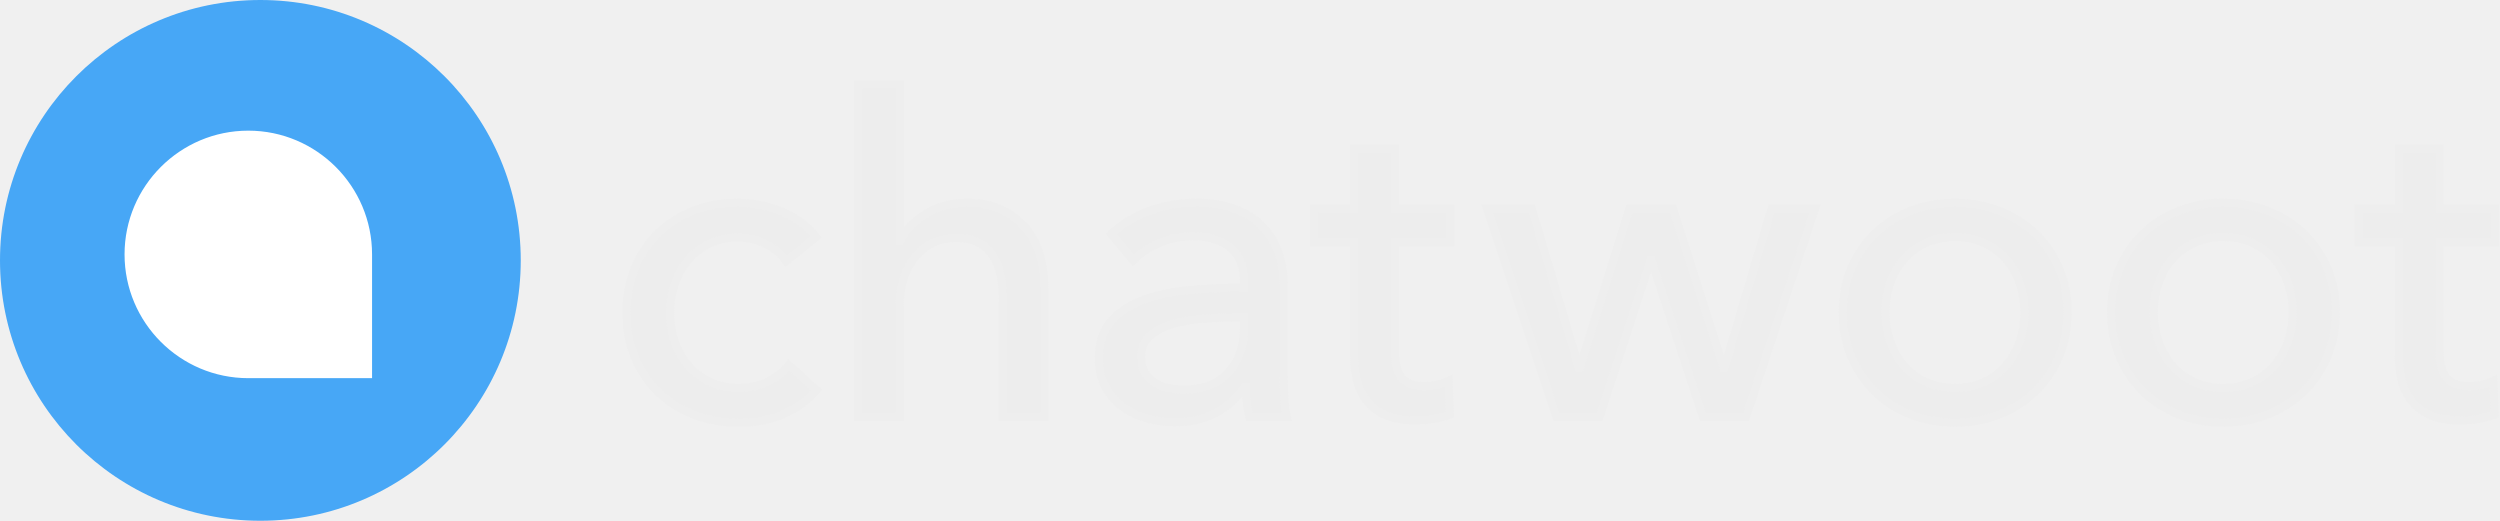
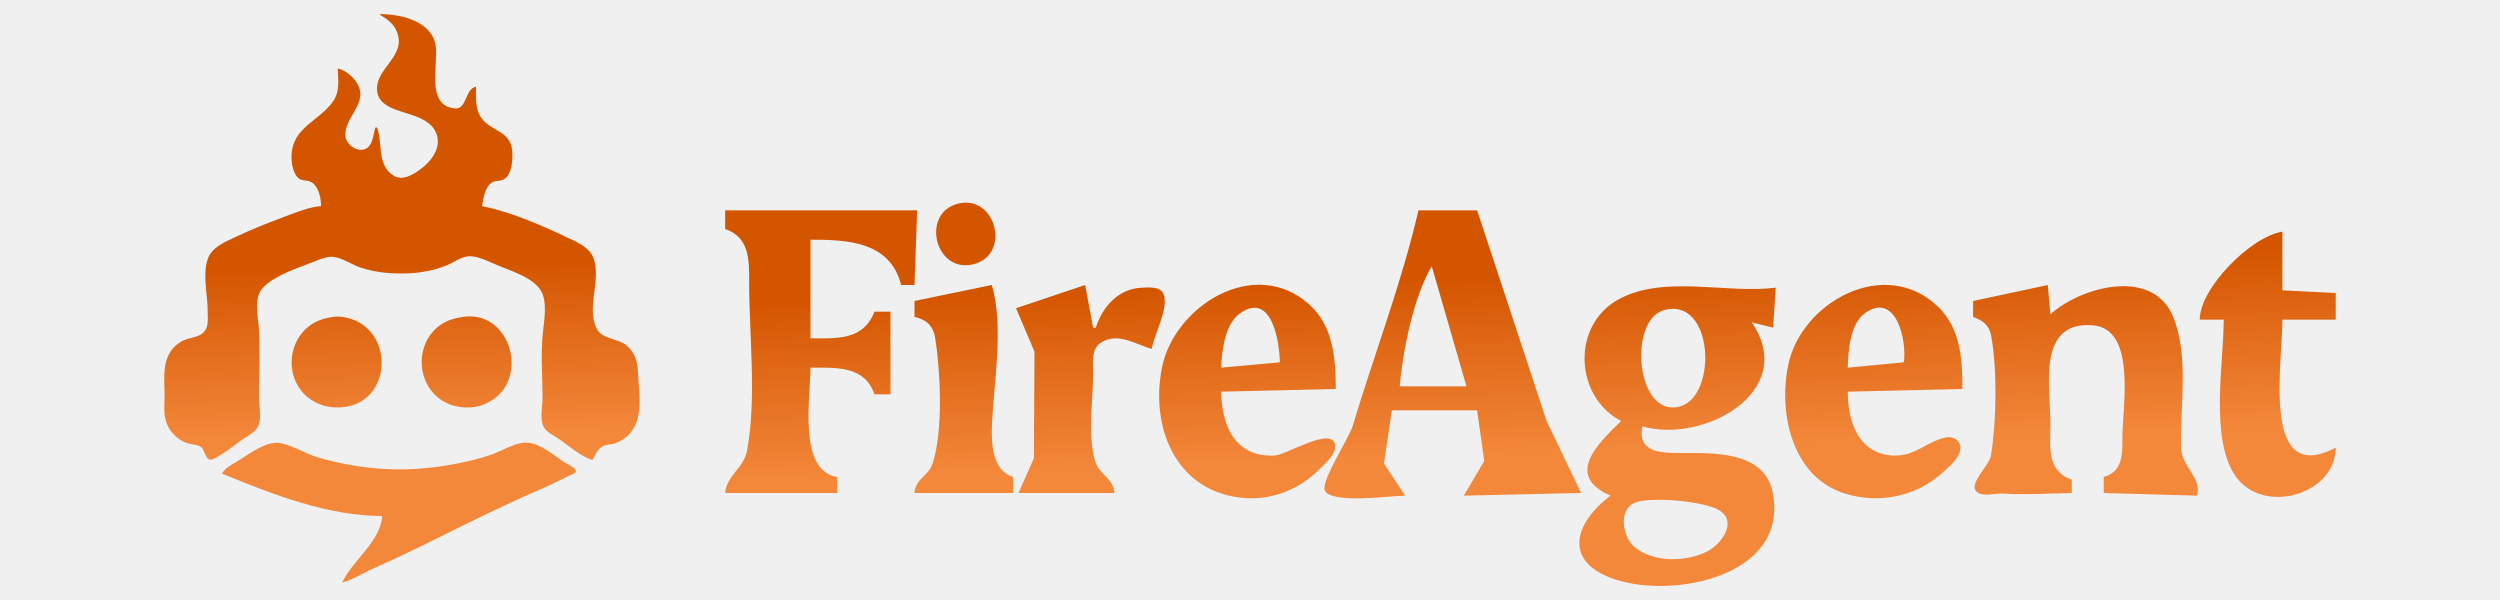
- <svg xmlns="http://www.w3.org/2000/svg" width="2458px" height="512px" viewBox="0 0 2458 512" version="1.1">
-   <g id="Page-1" stroke="none" stroke-width="1" fill="none" fill-rule="evenodd">
-     <g id="logo" fill-rule="nonzero">
-       <g id="woot-log">
-         <circle id="Oval" fill="#47A7F6" cx="256" cy="256" r="256" />
-         <path d="M362.808,368.808 L244.123,368.808 C178.699,368.808 125.457,315.562 125.457,250.122 C125.457,184.703 178.699,131.457 244.124,131.457 C309.565,131.457 362.808,184.703 362.808,250.122 L362.808,368.808 Z" id="Fill-1" stroke="#FFFFFF" stroke-width="6" fill="#FFFFFF" />
-       </g>
-       <path d="M772.982,256.848 C768.658,250.217 762.171,244.667 753.522,240.198 C744.872,235.73 735.647,233.495 725.844,233.495 C715.177,233.495 705.735,235.513 697.518,239.55 C689.302,243.586 682.31,248.992 676.544,255.767 C670.778,262.542 666.381,270.398 663.354,279.336 C660.327,288.273 658.813,297.643 658.813,307.446 C658.813,317.248 660.327,326.618 663.354,335.555 C666.381,344.493 670.778,352.349 676.544,359.124 C682.31,365.899 689.374,371.305 697.735,375.341 C706.095,379.378 715.609,381.396 726.277,381.396 C736.656,381.396 746.098,379.378 754.603,375.341 C763.108,371.305 770.099,365.827 775.577,358.908 L802.822,383.558 C794.173,393.649 783.361,401.505 770.387,407.127 C757.414,412.749 742.71,415.56 726.277,415.56 C710.42,415.56 695.789,412.965 682.382,407.776 C668.976,402.586 657.372,395.307 647.569,385.937 C637.767,376.567 630.055,365.251 624.433,351.989 C618.811,338.727 616,323.879 616,307.446 C616,291.3 618.739,276.597 624.217,263.335 C629.695,250.073 637.335,238.685 647.137,229.171 C656.939,219.657 668.544,212.305 681.95,207.115 C695.356,201.926 709.843,199.331 725.412,199.331 C739.827,199.331 754.17,202.214 768.441,207.98 C782.713,213.746 794.028,222.107 802.389,233.063 L772.982,256.848 Z M885.421,236.09 C890.322,225.999 898.683,217.35 910.504,210.143 C922.324,202.935 935.586,199.331 950.29,199.331 C963.552,199.331 974.94,201.565 984.454,206.034 C993.968,210.503 1001.896,216.485 1008.239,223.981 C1014.582,231.477 1019.267,240.27 1022.294,250.361 C1025.321,260.452 1026.835,271.263 1026.835,282.795 L1026.835,409.938 L986.184,409.938 L986.184,296.634 C986.184,288.273 985.535,280.345 984.238,272.849 C982.94,265.353 980.562,258.722 977.102,252.956 C973.643,247.19 968.958,242.577 963.047,239.117 C957.137,235.658 949.425,233.928 939.911,233.928 C923.766,233.928 910.504,240.054 900.125,252.307 C889.746,264.56 884.556,280.921 884.556,301.391 L884.556,409.938 L843.905,409.938 L843.905,83 L884.556,83 L884.556,236.09 L885.421,236.09 Z M1223.171,277.174 C1223.171,261.893 1218.558,250.577 1209.332,243.226 C1200.106,235.874 1187.853,232.198 1172.573,232.198 C1161.041,232.198 1150.157,234.432 1139.923,238.901 C1129.688,243.37 1121.111,249.064 1114.191,255.983 L1092.568,230.036 C1102.659,220.522 1114.984,213.026 1129.544,207.548 C1144.103,202.07 1159.743,199.331 1176.465,199.331 C1191.169,199.331 1203.926,201.421 1214.738,205.602 C1225.549,209.782 1234.415,215.476 1241.334,222.684 C1248.253,229.892 1253.443,238.396 1256.902,248.199 C1260.362,258.001 1262.092,268.524 1262.092,279.768 L1262.092,369.287 C1262.092,376.206 1262.308,383.486 1262.741,391.126 C1263.173,398.766 1263.966,405.037 1265.119,409.938 L1228.36,409.938 C1226.054,400.136 1224.9,390.333 1224.9,380.531 L1223.603,380.531 C1216.107,391.487 1206.665,399.991 1195.277,406.046 C1183.889,412.1 1170.411,415.128 1154.842,415.128 C1146.77,415.128 1138.337,414.046 1129.544,411.884 C1120.75,409.722 1112.75,406.19 1105.542,401.289 C1098.334,396.388 1092.352,389.901 1087.595,381.828 C1082.838,373.756 1080.46,363.809 1080.46,351.989 C1080.46,336.42 1084.64,324.095 1093.001,315.014 C1101.362,305.932 1112.317,299.013 1125.868,294.256 C1139.418,289.499 1154.698,286.399 1171.708,284.958 C1188.718,283.516 1205.872,282.795 1223.171,282.795 L1223.171,277.174 Z M1213.224,312.203 C1203.133,312.203 1192.682,312.635 1181.871,313.5 C1171.059,314.365 1161.257,316.095 1152.464,318.689 C1143.67,321.284 1136.391,325.176 1130.625,330.366 C1124.859,335.555 1121.976,342.475 1121.976,351.124 C1121.976,357.178 1123.201,362.224 1125.651,366.26 C1128.102,370.296 1131.345,373.612 1135.382,376.206 C1139.418,378.801 1143.887,380.603 1148.788,381.612 C1153.689,382.621 1158.734,383.126 1163.924,383.126 C1182.952,383.126 1197.584,377.432 1207.818,366.044 C1218.053,354.655 1223.171,340.312 1223.171,323.014 L1223.171,312.203 L1213.224,312.203 Z M1425.993,238.252 L1371.504,238.252 L1371.504,345.069 C1371.504,357.467 1373.81,366.332 1378.423,371.666 C1383.036,376.999 1390.388,379.666 1400.478,379.666 C1404.226,379.666 1408.263,379.234 1412.587,378.369 C1416.912,377.504 1420.804,376.206 1424.264,374.477 L1425.561,407.776 C1420.66,409.506 1415.254,410.875 1409.344,411.884 C1403.433,412.893 1397.307,413.398 1390.964,413.398 C1371.648,413.398 1356.872,408.064 1346.637,397.397 C1336.402,386.729 1331.285,370.729 1331.285,349.394 L1331.285,238.252 L1291.931,238.252 L1291.931,204.953 L1331.285,204.953 L1331.285,146.139 L1371.504,146.139 L1371.504,204.953 L1425.993,204.953 L1425.993,238.252 Z M1506.078,204.953 L1552.351,361.503 L1553.216,361.503 L1602.083,204.953 L1644.897,204.953 L1694.629,361.503 L1695.494,361.503 L1741.767,204.953 L1784.581,204.953 L1716.685,409.938 L1674.304,409.938 L1623.706,255.983 L1622.841,255.983 L1572.676,409.938 L1530.295,409.938 L1461.967,204.953 L1506.078,204.953 Z M2032.811,307.013 C2032.811,322.87 2030,337.429 2024.378,350.691 C2018.756,363.953 2010.972,375.413 2001.026,385.072 C1991.079,394.73 1979.331,402.226 1965.78,407.56 C1952.23,412.893 1937.671,415.56 1922.102,415.56 C1906.534,415.56 1891.974,412.893 1878.424,407.56 C1864.873,402.226 1853.197,394.73 1843.395,385.072 C1833.592,375.413 1825.88,363.953 1820.258,350.691 C1814.636,337.429 1811.825,322.87 1811.825,307.013 C1811.825,291.156 1814.636,276.669 1820.258,263.551 C1825.88,250.433 1833.592,239.117 1843.395,229.603 C1853.197,220.089 1864.873,212.665 1878.424,207.332 C1891.974,201.998 1906.534,199.331 1922.102,199.331 C1937.671,199.331 1952.23,201.998 1965.78,207.332 C1979.331,212.665 1991.079,220.089 2001.026,229.603 C2010.972,239.117 2018.756,250.433 2024.378,263.551 C2030,276.669 2032.811,291.156 2032.811,307.013 Z M1990.43,307.013 C1990.43,297.211 1988.917,287.841 1985.89,278.903 C1982.862,269.966 1978.466,262.11 1972.7,255.334 C1966.934,248.559 1959.798,243.154 1951.293,239.117 C1942.788,235.081 1933.058,233.063 1922.102,233.063 C1911.146,233.063 1901.416,235.081 1892.911,239.117 C1884.406,243.154 1877.271,248.559 1871.505,255.334 C1865.738,262.11 1861.342,269.966 1858.315,278.903 C1855.287,287.841 1853.774,297.211 1853.774,307.013 C1853.774,316.816 1855.287,326.185 1858.315,335.123 C1861.342,344.06 1865.738,351.989 1871.505,358.908 C1877.271,365.827 1884.406,371.305 1892.911,375.341 C1901.416,379.378 1911.146,381.396 1922.102,381.396 C1933.058,381.396 1942.788,379.378 1951.293,375.341 C1959.798,371.305 1966.934,365.827 1972.7,358.908 C1978.466,351.989 1982.862,344.06 1985.89,335.123 C1988.917,326.185 1990.43,316.816 1990.43,307.013 Z M2296.611,307.013 C2296.611,322.87 2293.8,337.429 2288.178,350.691 C2282.556,363.953 2274.771,375.413 2264.825,385.072 C2254.878,394.73 2243.13,402.226 2229.58,407.56 C2216.029,412.893 2201.47,415.56 2185.901,415.56 C2170.333,415.56 2155.774,412.893 2142.223,407.56 C2128.673,402.226 2116.996,394.73 2107.194,385.072 C2097.392,375.413 2089.68,363.953 2084.058,350.691 C2078.436,337.429 2075.625,322.87 2075.625,307.013 C2075.625,291.156 2078.436,276.669 2084.058,263.551 C2089.68,250.433 2097.392,239.117 2107.194,229.603 C2116.996,220.089 2128.673,212.665 2142.223,207.332 C2155.774,201.998 2170.333,199.331 2185.901,199.331 C2201.47,199.331 2216.029,201.998 2229.58,207.332 C2243.13,212.665 2254.878,220.089 2264.825,229.603 C2274.771,239.117 2282.556,250.433 2288.178,263.551 C2293.8,276.669 2296.611,291.156 2296.611,307.013 Z M2254.23,307.013 C2254.23,297.211 2252.716,287.841 2249.689,278.903 C2246.662,269.966 2242.265,262.11 2236.499,255.334 C2230.733,248.559 2223.597,243.154 2215.092,239.117 C2206.587,235.081 2196.857,233.063 2185.901,233.063 C2174.946,233.063 2165.215,235.081 2156.71,239.117 C2148.205,243.154 2141.07,248.559 2135.304,255.334 C2129.538,262.11 2125.141,269.966 2122.114,278.903 C2119.087,287.841 2117.573,297.211 2117.573,307.013 C2117.573,316.816 2119.087,326.185 2122.114,335.123 C2125.141,344.06 2129.538,351.989 2135.304,358.908 C2141.07,365.827 2148.205,371.305 2156.71,375.341 C2165.215,379.378 2174.946,381.396 2185.901,381.396 C2196.857,381.396 2206.587,379.378 2215.092,375.341 C2223.597,371.305 2230.733,365.827 2236.499,358.908 C2242.265,351.989 2246.662,344.06 2249.689,335.123 C2252.716,326.185 2254.23,316.816 2254.23,307.013 Z M2453.16,238.252 L2398.671,238.252 L2398.671,345.069 C2398.671,357.467 2400.977,366.332 2405.59,371.666 C2410.203,376.999 2417.554,379.666 2427.645,379.666 C2431.393,379.666 2435.429,379.234 2439.754,378.369 C2444.079,377.504 2447.971,376.206 2451.43,374.477 L2452.728,407.776 C2447.827,409.506 2442.421,410.875 2436.511,411.884 C2430.6,412.893 2424.474,413.398 2418.131,413.398 C2398.815,413.398 2384.039,408.064 2373.804,397.397 C2363.569,386.729 2358.452,370.729 2358.452,349.394 L2358.452,238.252 L2319.098,238.252 L2319.098,204.953 L2358.452,204.953 L2358.452,146.139 L2398.671,146.139 L2398.671,204.953 L2453.16,204.953 L2453.16,238.252 Z" id="chatwoot" stroke="#EEEEEE" stroke-width="8" fill="#EDEDED" />
+ <svg xmlns="http://www.w3.org/2000/svg" xmlns:xlink="http://www.w3.org/1999/xlink" width="250" height="60" viewBox="0 0 66.146 15.875" version="1.1" id="svg1" xml:space="preserve">
+   <defs id="defs1">
+     <linearGradient id="linearGradient1">
+       <stop style="stop-color:#f3873a;stop-opacity:1" offset="0" id="stop1" />
+       <stop style="stop-color:#d45500;stop-opacity:1" offset="1" id="stop2" />
+     </linearGradient>
+     <linearGradient id="linearGradient7">
+       <stop style="stop-color:#f3873a;stop-opacity:1;" offset="0" id="stop7" />
+       <stop style="stop-color:#d45500;stop-opacity:1" offset="1" id="stop8" />
+     </linearGradient>
+     <linearGradient xlink:href="#linearGradient7" id="linearGradient8" x1="107.155" y1="186.529" x2="105.832" y2="127.66" gradientUnits="userSpaceOnUse" gradientTransform="matrix(0.4377669,0,0,0.4377669,-4.42815,33.04914)" />
+     <linearGradient xlink:href="#linearGradient1" id="linearGradient2" x1="206.731" y1="117.865" x2="205.795" y2="90.737" gradientUnits="userSpaceOnUse" />
+   </defs>
+   <g id="layer1">
+     <g id="g2" transform="matrix(0.172673,0,0,0.172673,3.429558,-8.344864)">
+       <path style="fill:url(#linearGradient8);fill-opacity:1;stroke:none;stroke-width:0.438" d="m 38.369,50.481 v 0.116 c 0.662,0.407 1.31,0.802 1.832,1.39 0.331,0.373 0.598,0.808 0.778,1.274 1.488,3.842 -3.693,5.669 -3.019,9.266 0.263,1.405 1.497,2.094 2.726,2.57 2.24,0.868 5.679,1.297 6.429,4.032 0.656,2.392 -1.549,4.613 -3.418,5.721 -0.985,0.584 -2.175,1.064 -3.243,0.401 -2.606,-1.617 -1.636,-4.964 -2.548,-7.396 h -0.232 c -0.363,0.988 -0.319,2.336 -1.18,3.063 -1.186,1.001 -3.301,-0.249 -3.427,-1.673 -0.267,-3.032 3.792,-5.19 1.669,-8.339 -0.31,-0.461 -0.68,-0.853 -1.117,-1.197 -0.524,-0.413 -1.076,-0.77 -1.737,-0.888 0.074,1.718 0.362,3.452 -0.67,4.981 -1.927,2.853 -5.807,3.888 -6.346,7.645 -0.179,1.252 -0.006,3.18 0.938,4.124 0.55,0.549 1.38,0.29 2.022,0.657 1.158,0.662 1.504,2.455 1.507,3.674 -1.824,0.149 -3.741,0.936 -5.444,1.572 -2.654,0.992 -5.317,2.046 -7.876,3.263 -1.548,0.736 -3.431,1.515 -4.042,3.273 -0.834,2.399 -4.37e-4,5.5 -0.012,7.992 -0.004,0.897 0.152,1.956 -0.283,2.78 -0.616,1.167 -1.978,1.177 -3.076,1.569 -0.97,0.347 -1.813,1.043 -2.369,1.906 -1.241,1.926 -0.874,4.544 -0.874,6.718 0,1.051 -0.133,2.206 0.054,3.243 0.159,0.881 0.534,1.757 1.126,2.432 0.663,0.756 1.445,1.322 2.411,1.617 0.638,0.195 1.403,0.164 1.967,0.549 0.587,0.401 0.703,1.736 1.302,1.912 0.452,0.133 1.113,-0.322 1.48,-0.54 1.176,-0.699 2.255,-1.557 3.359,-2.362 0.837,-0.611 2.096,-1.146 2.584,-2.103 0.662,-1.296 0.195,-3.018 0.195,-4.401 0,-3.426 0.145,-6.887 -0.005,-10.309 -0.086,-1.975 -0.934,-4.982 0.596,-6.597 1.797,-1.898 5.242,-2.981 7.632,-3.919 0.926,-0.364 2.112,-0.924 3.127,-0.812 1.455,0.159 2.886,1.227 4.286,1.676 2.375,0.762 4.815,0.955 7.297,0.846 1.928,-0.084 4,-0.48 5.791,-1.206 1.155,-0.468 2.399,-1.484 3.706,-1.409 1.504,0.086 3.135,1.002 4.517,1.554 1.994,0.797 4.924,1.74 6.173,3.614 1.154,1.731 0.517,4.902 0.333,6.834 -0.303,3.184 -0.02,6.53 -0.02,9.729 0,1.347 -0.419,3.003 0.116,4.286 0.375,0.898 1.437,1.342 2.2,1.853 1.746,1.169 3.304,2.67 5.328,3.359 0.406,-0.695 0.698,-1.532 1.392,-2.003 0.64,-0.435 1.493,-0.33 2.199,-0.599 1.678,-0.639 2.825,-1.937 3.309,-3.652 0.511,-1.81 0.302,-3.828 0.176,-5.675 -0.149,-2.174 0.008,-3.934 -1.748,-5.549 -1.33,-1.223 -3.846,-0.964 -4.683,-2.675 -1.609,-3.289 0.745,-7.399 -0.477,-10.772 -0.629,-1.737 -2.682,-2.541 -4.222,-3.268 -4.058,-1.915 -8.447,-3.813 -12.857,-4.723 0.214,-1.149 0.349,-2.449 1.183,-3.352 0.671,-0.727 1.542,-0.323 2.27,-0.819 1.174,-0.798 1.295,-3.137 1.16,-4.4 -0.305,-2.838 -2.904,-2.847 -4.476,-4.633 -1.241,-1.411 -1.064,-3.349 -1.064,-5.096 -1.739,0.351 -1.342,3.507 -3.243,3.336 -4.562,-0.41 -2.452,-6.947 -2.949,-9.706 -0.669,-3.711 -5.355,-4.749 -8.517,-4.749 m -7.065,46.379 c -1.308,0.172 -2.494,0.506 -3.591,1.276 -3.426,2.405 -3.891,7.631 -0.922,10.6 1.634,1.635 3.89,2.251 6.134,1.955 7.171,-0.946 7.633,-11.297 1.042,-13.492 -0.821,-0.273 -1.801,-0.453 -2.664,-0.339 m 19.922,0 c -1.336,0.175 -2.601,0.518 -3.706,1.332 -3.612,2.66 -3.694,8.259 -0.232,11.074 1.57,1.276 3.598,1.685 5.56,1.426 0.86,-0.113 1.684,-0.466 2.432,-0.893 6.028,-3.448 3.115,-13.879 -4.054,-12.938 M 14.162,120.903 c 7.66,3.143 16.145,6.486 24.555,6.486 -0.355,4.067 -4.508,6.703 -6.139,10.193 1.528,-0.363 2.97,-1.347 4.401,-1.985 3.344,-1.49 6.685,-3.068 9.961,-4.704 5.4,-2.698 10.907,-5.393 16.447,-7.789 1.291,-0.558 2.563,-1.199 3.822,-1.825 0.285,-0.141 1.236,-0.398 1.167,-0.827 -0.082,-0.513 -1.46,-1.058 -1.862,-1.337 -1.711,-1.186 -4.01,-3.219 -6.255,-2.94 -1.675,0.209 -3.47,1.386 -5.096,1.908 -3.227,1.035 -6.59,1.668 -9.961,1.989 -5.454,0.519 -11.078,-0.114 -16.331,-1.651 -1.91,-0.559 -3.634,-1.696 -5.56,-2.163 -2.327,-0.564 -5.141,1.782 -7.065,2.909 -0.748,0.438 -1.683,0.942 -2.085,1.736 z" id="path7" />
+       <path style="fill:url(#linearGradient2);fill-opacity:1;stroke:none;stroke-width:1.544" d="m 126.801,79.568 c -5.575,1.54 -3.367,10.666 2.451,9.259 5.939,-1.437 3.466,-10.894 -2.451,-9.259 m -35.547,0.99 v 2.86 c 3.755,1.281 3.677,4.755 3.677,8.172 5.2e-4,8.29 1.164,17.579 -0.31,25.741 -0.499,2.763 -3.158,3.84 -3.367,6.537 h 17.16 v -2.451 c -6.056,-0.938 -4.086,-12.324 -4.086,-16.752 3.899,0 8.3,-0.331 9.806,4.086 H 116.586 V 96.084 h -2.451 c -1.723,4.436 -5.76,4.086 -9.806,4.086 V 85.053 c 5.719,0 12.212,0.3 13.892,6.946 h 2.043 l 0.409,-11.44 H 91.254 m 106.232,0 c -2.584,11.17 -6.793,22.118 -10.1,33.095 -0.571,1.894 -5.108,8.698 -4.181,9.968 1.401,1.92 9.951,0.655 12.238,0.655 l -3.243,-4.921 1.2,-8.154 h 13.075 l 1.094,7.761 -3.137,5.313 17.978,-0.409 -5.29,-11.032 -10.645,-32.278 h -8.989 m 119.715,16.752 h 3.677 c 0,6.678 -2.207,18.404 1.899,24.1 4.229,5.866 15.236,2.71 15.261,-4.488 -11.458,6.028 -8.172,-12.716 -8.172,-19.612 h 8.172 v -4.086 l -8.172,-0.409 v -8.989 c -4.857,0.75 -12.662,8.664 -12.666,13.483 m -117.672,-8.172 5.312,18.386 h -10.215 c 0.419,-5.26 2.148,-13.877 4.903,-18.386 m -79.265,5.312 v 2.451 c 1.824,0.377 2.878,1.356 3.181,3.269 0.816,5.148 1.235,14.235 -0.415,19.195 -0.663,1.996 -2.589,2.222 -2.767,4.502 h 15.118 v -2.452 c -3.123,-0.925 -3.362,-4.936 -3.252,-7.763 0.259,-6.637 1.887,-15.215 -0.016,-21.655 l -11.849,2.451 m 15.935,29.418 h 14.709 c -0.185,-2.326 -2.346,-2.755 -2.973,-4.905 -1.17,-4.011 -0.296,-9.322 -0.296,-13.481 9e-5,-1.634 -0.356,-3.744 1.286,-4.716 2.572,-1.523 5.239,0.33 7.703,1.039 0.332,-2.249 2.703,-6.29 1.78,-8.45 -0.51,-1.194 -2.369,-0.981 -3.414,-0.931 -3.497,0.169 -5.927,2.922 -6.946,6.112 h -0.409 l -1.226,-6.537 -10.588,3.56 2.824,6.655 -0.087,16.343 -2.364,5.312 M 282.471,94.45 v 2.451 c 1.466,0.511 2.466,1.234 2.767,2.862 0.965,5.226 0.816,13.139 -0.031,18.385 -0.239,1.482 -3.305,4.163 -2.308,5.397 0.834,1.031 2.942,0.341 4.067,0.408 3.624,0.213 7.011,-0.009 10.623,-0.084 v -2.043 c -3.944,-1.353 -3.269,-5.123 -3.269,-8.58 0,-5.592 -2.133,-15.81 6.537,-15.067 6.707,0.574 4.496,12.577 4.494,17.11 -7.4e-4,2.626 0.078,5.279 -2.86,6.129 v 2.451 l 14.3,0.409 c 0.755,-2.843 -2.356,-4.348 -2.445,-7.354 -0.19,-6.368 1.248,-13.976 -1.204,-20.021 -3.121,-7.696 -14.213,-4.614 -18.823,-0.409 l -0.409,-4.494 -11.44,2.451 m -115.221,13.892 17.569,-0.409 c 0,-4.644 -0.372,-9.673 -4.102,-12.987 -8.414,-7.476 -20.666,0.316 -22.534,9.719 -1.794,9.026 2.024,18.691 11.927,19.904 4.643,0.569 8.988,-1.117 12.252,-4.383 0.861,-0.862 2.484,-2.217 2.353,-3.594 -0.297,-3.117 -7.432,1.458 -9.293,1.54 -6.024,0.266 -8.062,-4.493 -8.172,-9.789 m 61.288,4.494 c -3.532,3.459 -8.713,8.324 -1.634,11.44 -5.714,4.353 -7.263,10.238 0.817,12.862 9.082,2.949 26.51,-0.625 24.064,-13.271 -1.257,-6.497 -9.142,-6.128 -14.258,-6.129 -3.007,-2.1e-4 -6.535,-0.126 -5.72,-4.086 9.198,2.719 24.011,-5.27 16.752,-15.935 l 3.269,0.817 0.409,-6.129 c -7.654,0.967 -17.124,-2.028 -24.106,1.805 -7.255,3.982 -6.717,14.928 0.409,18.625 m 34.73,-4.494 17.569,-0.409 c 0,-4.495 -0.254,-9.239 -3.72,-12.59 -8.123,-7.854 -21,-0.719 -22.975,8.913 -1.527,7.448 0.6,17.199 8.717,19.704 5.106,1.576 10.675,0.521 14.709,-3.028 1.057,-0.93 2.923,-2.418 2.962,-3.972 0.028,-1.125 -1.126,-1.81 -2.146,-1.619 -3.045,0.572 -4.694,2.947 -8.17,2.789 -5.346,-0.243 -6.933,-5.234 -6.946,-9.789 m -87.028,-4.494 -8.989,0.817 c 0.113,-2.629 0.566,-6.682 2.904,-8.334 4.877,-3.445 6.076,4.528 6.085,7.517 m 58.842,-7.994 c 7.654,-2.145 8.291,13.196 2.439,14.762 -6.715,1.796 -7.942,-13.22 -2.439,-14.762 m 36.766,7.994 -8.58,0.817 c 0.051,-2.496 0.354,-6.648 2.543,-8.277 4.858,-3.615 6.565,4.259 6.037,7.46 m -41.18,21.499 c 2.387,-0.975 10.673,-0.212 12.894,1.16 2.968,1.832 0.184,5.367 -1.95,6.384 -3.264,1.554 -8.06,1.641 -10.987,-0.702 -1.797,-1.438 -2.664,-5.735 0.043,-6.841" id="path8" />
    </g>
  </g>
</svg>
